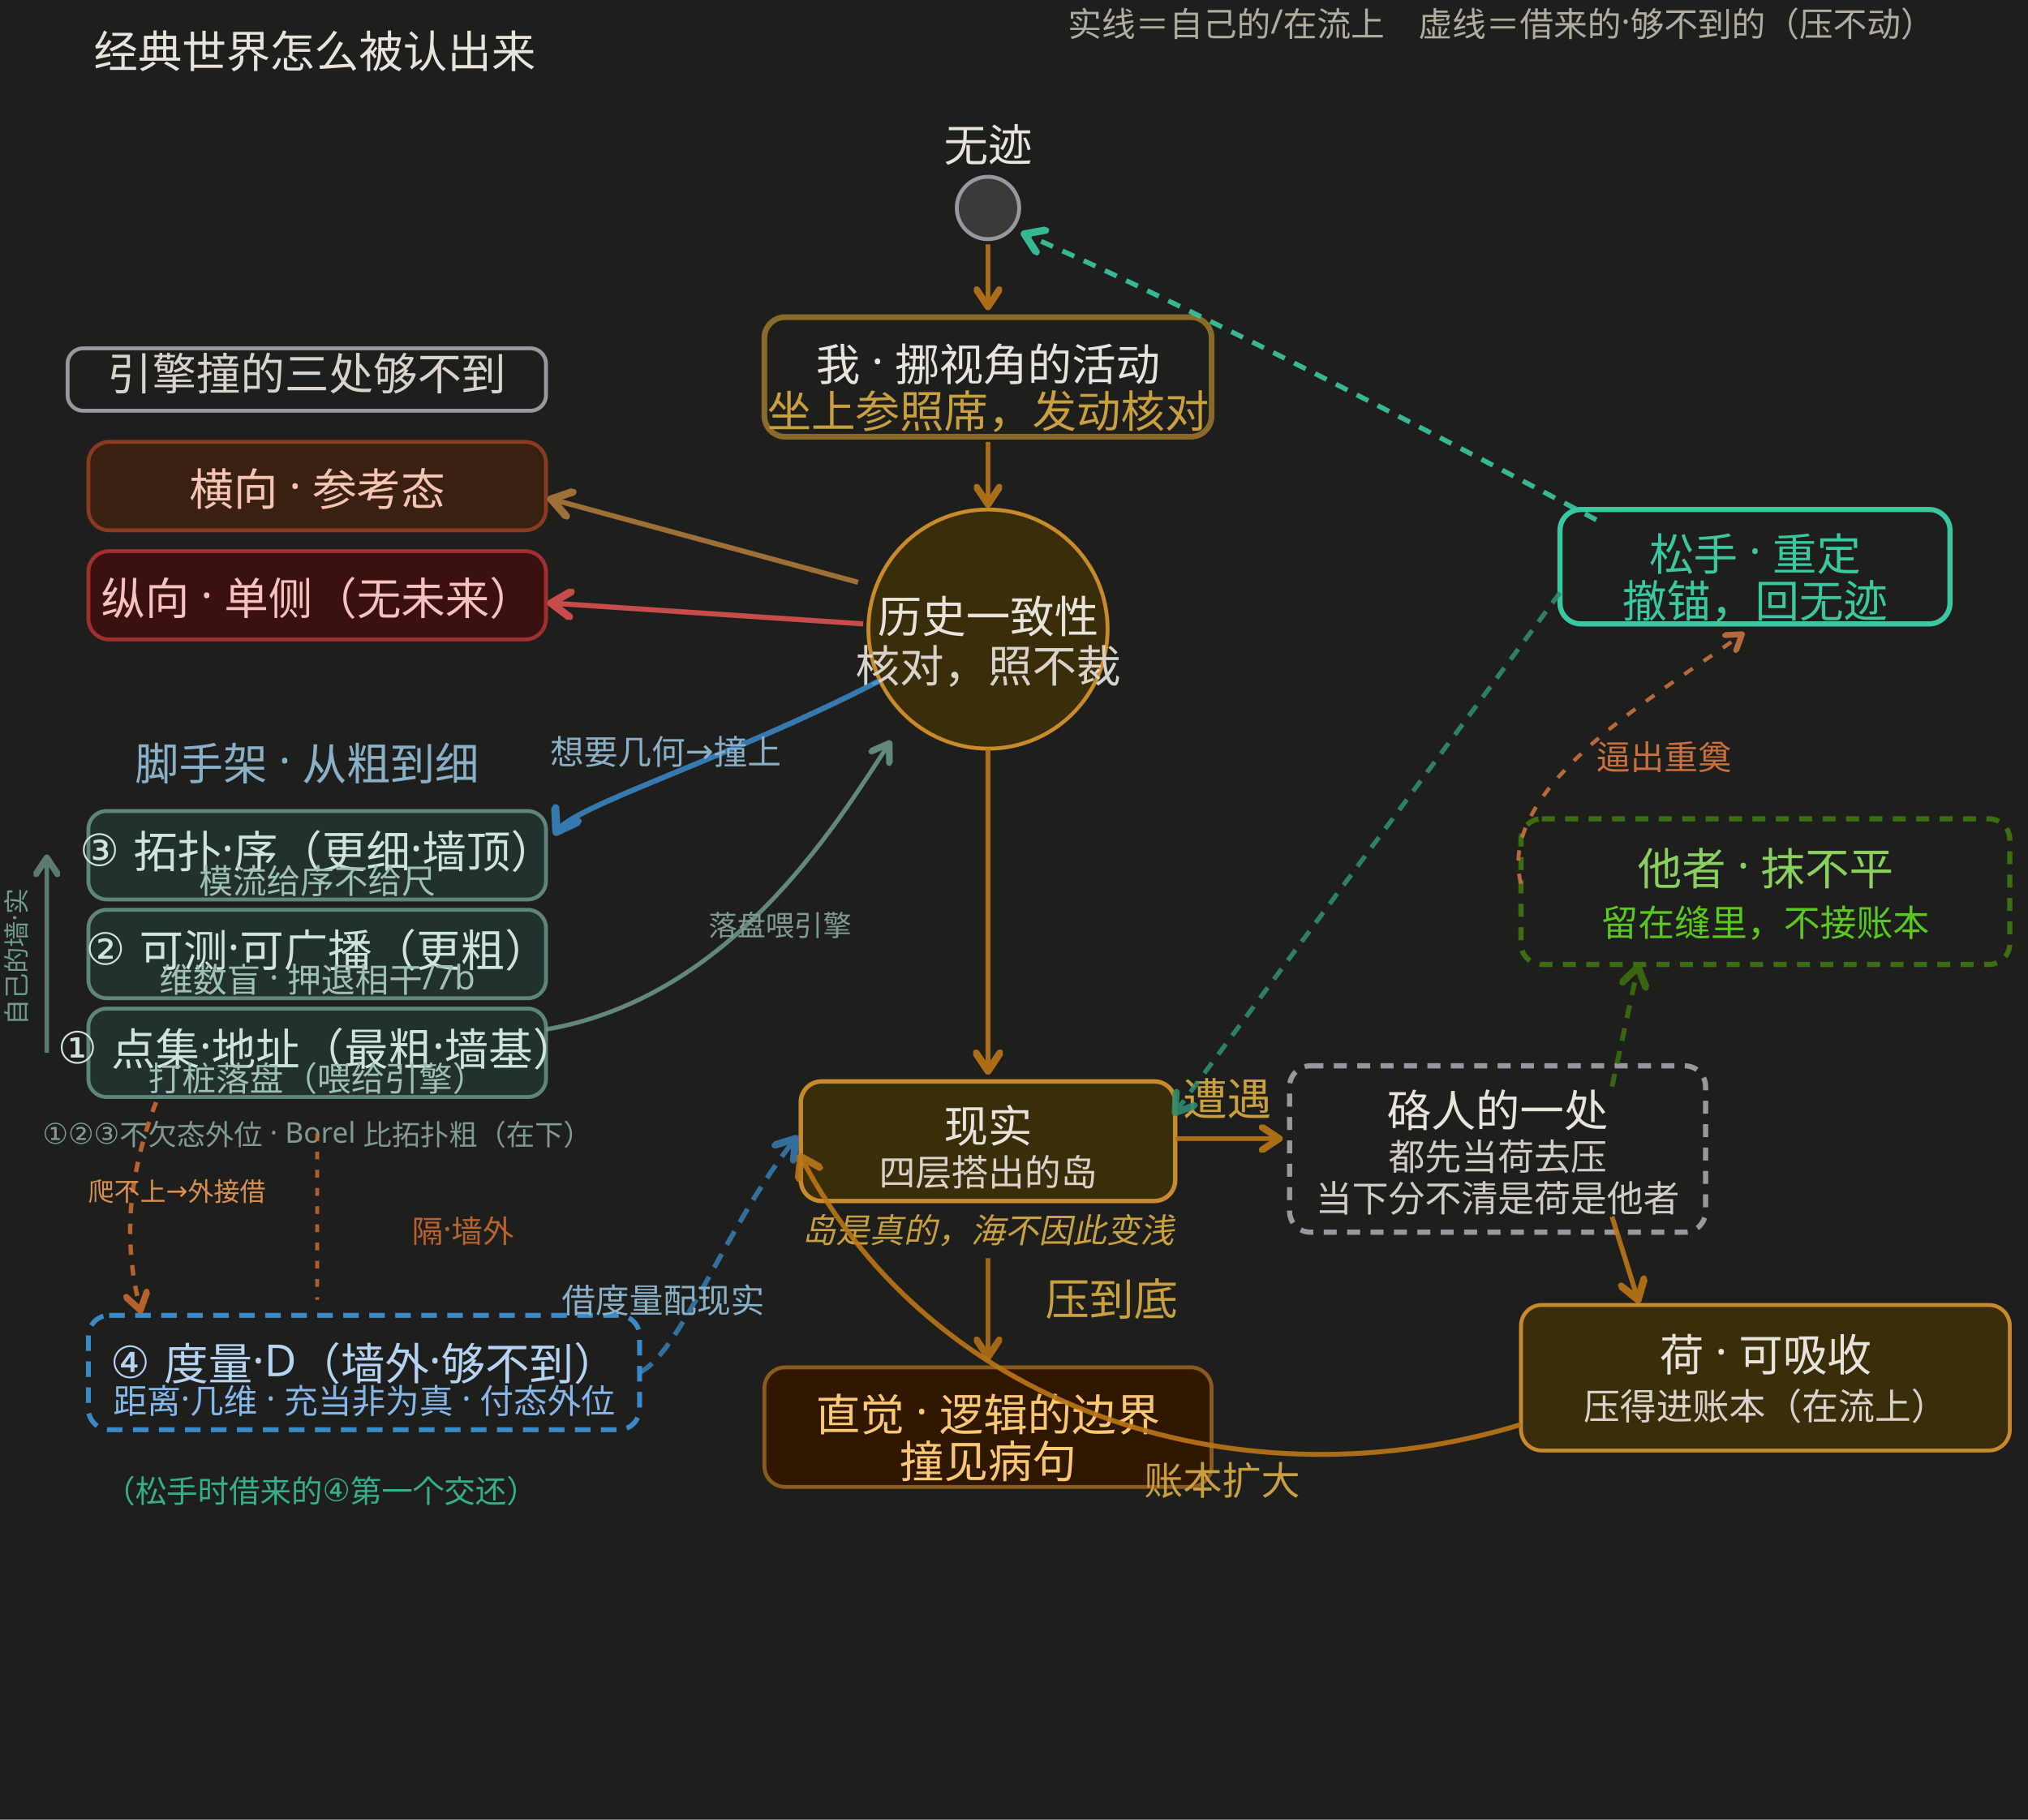
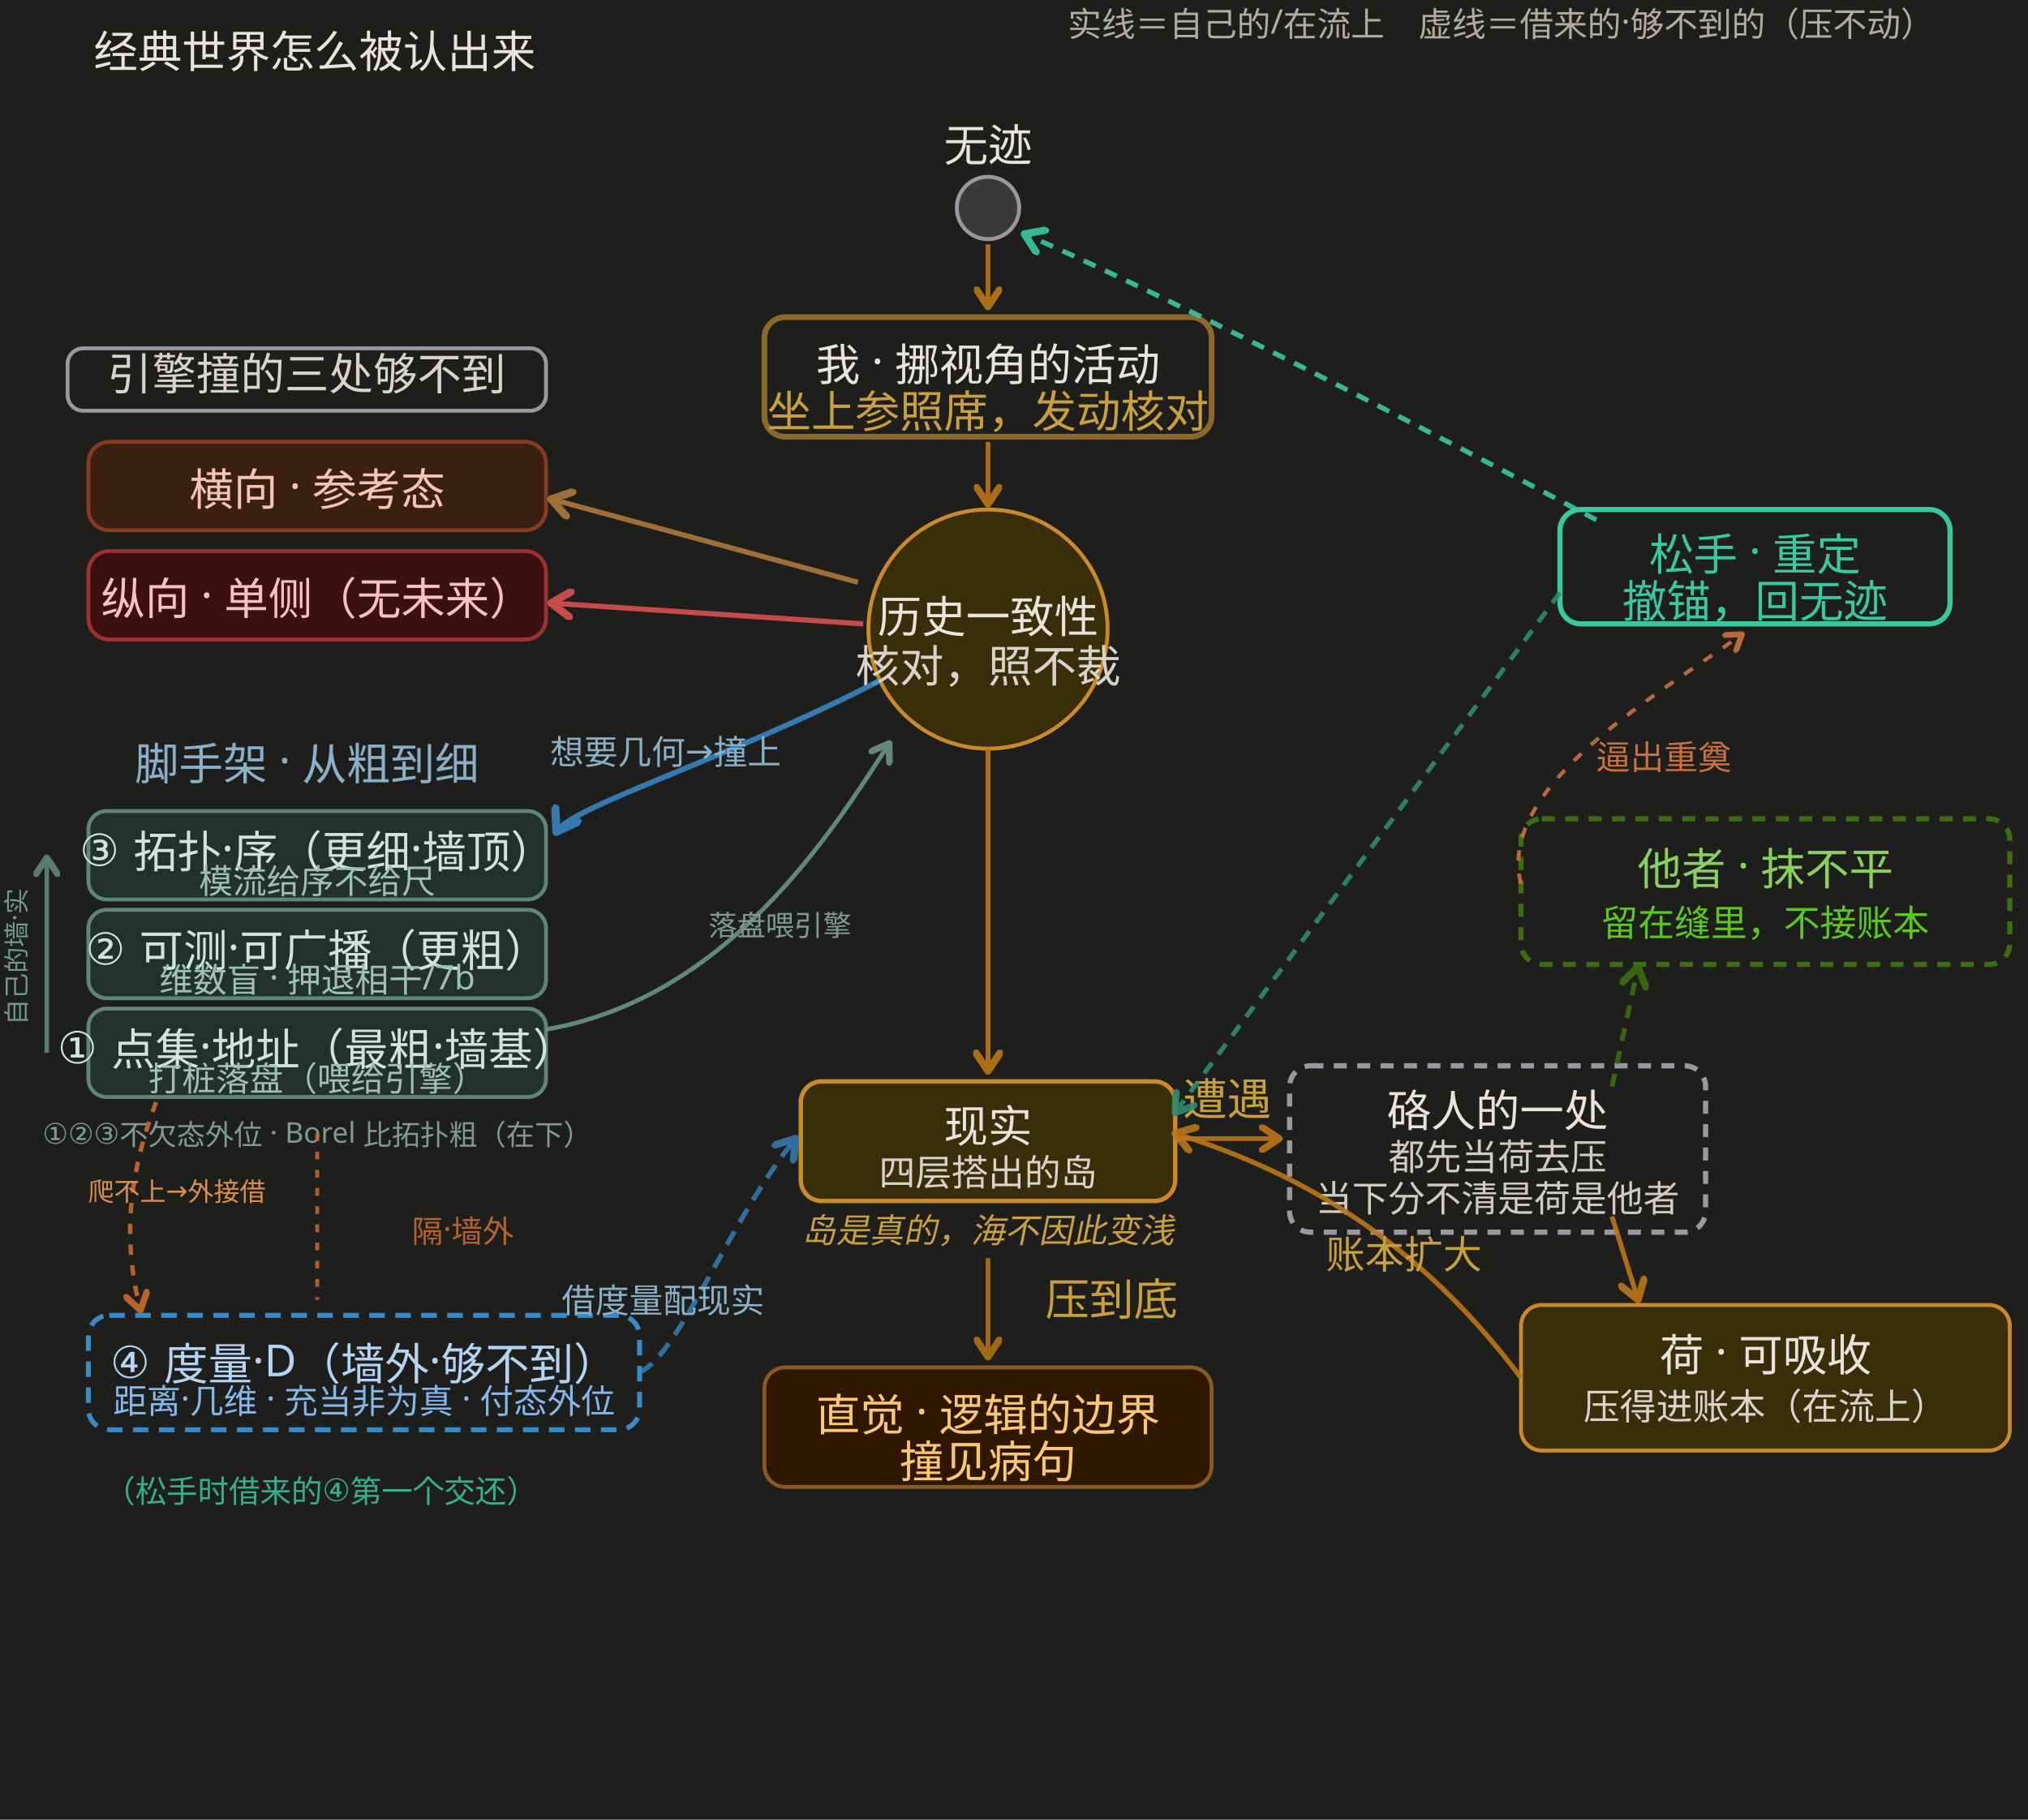
<svg xmlns="http://www.w3.org/2000/svg" preserveAspectRatio="xMidYMid meet" width="100%" viewBox="0 0 780 700" role="img">
  <rect x="0" y="0" width="780" height="700" fill="#1e1e1c" />
  <defs>
    <marker id="arrow" viewBox="0 0 10 10" refX="8" refY="5" markerWidth="6" markerHeight="6" orient="auto-start-reverse">
      <path d="M2 1L8 5L2 9" fill="none" stroke="context-stroke" stroke-width="2.5" stroke-linecap="round" stroke-linejoin="round" />
    </marker>
  </defs>
  <text x="36" y="26" fill="#e8e4dc" font-family="'Anthropic Sans',sans-serif" font-size="17" font-weight="500">经典世界怎么被认出来</text>
  <text x="744" y="14" text-anchor="end" fill="#b0aca0" font-family="'Anthropic Sans',sans-serif" font-size="13">实线＝自己的/在流上　虚线＝借来的·够不到的（压不动）</text>
  <a href="02_start.html#scene-wuji" target="_top">
    <g>
      <circle cx="380" cy="80" r="12" fill="#3a3a38" stroke="#9b97a0" stroke-width="1.5" />
      <text x="380" y="62" text-anchor="middle" fill="#e8e4dc" font-family="'Anthropic Sans',sans-serif" font-size="17" font-weight="500">无迹</text>
    </g>
  </a>
  <line x1="380" y1="94" x2="380" y2="118" stroke="#ba7517" stroke-width="1.8" opacity="0.9" marker-end="url(#arrow)" />
  <a href="07_worldtopos.html#scene-wo" target="_top">
    <g>
      <rect x="294" y="122" width="172" height="46" rx="8" fill="none" stroke="#8a6a2a" stroke-width="2.2" />
      <text x="380" y="139" text-anchor="middle" dominant-baseline="central" fill="#e8e4dc" font-family="'Anthropic Sans',sans-serif" font-size="17" font-weight="500">我 · 挪视角的活动</text>
      <text x="380" y="157" text-anchor="middle" dominant-baseline="central" fill="#c8a040" font-family="'Anthropic Sans',sans-serif" font-size="17">坐上参照席，发动核对</text>
    </g>
  </a>
  <line x1="380" y1="170" x2="380" y2="194" stroke="#ba7517" stroke-width="1.8" opacity="0.9" marker-end="url(#arrow)" />
  <a href="07_worldtopos.html#scene-lishi" target="_top">
    <g>
      <circle cx="380" cy="242" r="46" fill="#3a2e0a" stroke="#c88a2a" stroke-width="1.5" />
      <text x="380" y="236" text-anchor="middle" dominant-baseline="central" fill="#e8e4dc" font-family="'Anthropic Sans',sans-serif" font-size="17" font-weight="500">历史一致性</text>
      <text x="380" y="255" text-anchor="middle" dominant-baseline="central" fill="#d8d4cc" font-family="'Anthropic Sans',sans-serif" font-size="17">核对，照不裁</text>
    </g>
  </a>
  <line x1="380" y1="288" x2="380" y2="412" stroke="#ba7517" stroke-width="1.9" opacity="0.9" marker-end="url(#arrow)" />
  <a href="10_classicalworld.html#scene-xianshi" target="_top">
    <g>
      <rect x="308" y="416" width="144" height="46" rx="8" fill="#3a2e0a" stroke="#c88a2a" stroke-width="1.7" />
      <text x="380" y="432" text-anchor="middle" dominant-baseline="central" fill="#e8e4dc" font-family="'Anthropic Sans',sans-serif" font-size="17" font-weight="500">现实</text>
      <text x="380" y="450" text-anchor="middle" dominant-baseline="central" fill="#d8d4cc" font-family="'Anthropic Sans',sans-serif" font-size="14">四层搭出的岛</text>
    </g>
  </a>
  <text x="380" y="478" text-anchor="middle" fill="#c8a040" font-family="'Anthropic Sans',sans-serif" font-size="13" font-style="italic">岛是真的，海不因此变浅</text>
  <line x1="380" y1="484" x2="380" y2="522" stroke="#ba7517" stroke-width="1.8" opacity="0.85" marker-end="url(#arrow)" />
  <text x="402" y="506" fill="#c8a040" font-family="'Anthropic Sans',sans-serif" font-size="17">压到底</text>
  <a href="08_intuition.html#scene-luoji" target="_top">
    <g>
      <rect x="294" y="526" width="172" height="46" rx="8" fill="#301800" stroke="#8a5a20" stroke-width="1.5" />
      <text x="380" y="543" text-anchor="middle" dominant-baseline="central" fill="#FAC775" font-family="'Anthropic Sans',sans-serif" font-size="17" font-weight="500">直觉 · 逻辑的边界</text>
      <text x="380" y="561" text-anchor="middle" dominant-baseline="central" fill="#FAC775" font-family="'Anthropic Sans',sans-serif" font-size="17">撞见病句</text>
    </g>
  </a>
  <a href="05_unknowable.html#scene-sanzhong" target="_top">
    <g>
      <text x="118" y="150" text-anchor="middle" fill="#d8d4cc" font-family="'Anthropic Sans',sans-serif" font-size="17">引擎撞的三处够不到</text>
      <rect x="26" y="134" width="184" height="24" rx="6" fill="none" stroke="#9b97a0" stroke-width="1.5" />
    </g>
  </a>
  <a href="04_intentionality.html#scene-heng" target="_top">
    <g>
      <rect x="34" y="170" width="176" height="34" rx="8" fill="#3a2010" stroke="#8a3a20" stroke-width="1.5" />
      <text x="122" y="187" text-anchor="middle" dominant-baseline="central" fill="#F5C4B3" font-family="'Anthropic Sans',sans-serif" font-size="17" font-weight="500">横向 · 参考态</text>
    </g>
  </a>
  <line x1="330" y1="224" x2="212" y2="192" stroke="#c88a40" stroke-width="2.0" opacity="0.75" marker-end="url(#arrow)" />
  <a href="03_twostreams.html#scene-zong" target="_top">
    <g>
      <rect x="34" y="212" width="176" height="34" rx="8" fill="#3a1010" stroke="#a03030" stroke-width="1.5" />
      <text x="122" y="229" text-anchor="middle" dominant-baseline="central" fill="#F7C1C1" font-family="'Anthropic Sans',sans-serif" font-size="17" font-weight="500">纵向 · 单侧（无未来）</text>
    </g>
  </a>
  <line x1="332" y1="240" x2="212" y2="232" stroke="#d85050" stroke-width="2.0" opacity="0.9" marker-end="url(#arrow)" />
  <text x="118" y="300" text-anchor="middle" fill="#8ab0c8" font-family="'Anthropic Sans',sans-serif" font-size="17" font-weight="500">脚手架 · 从粗到细</text>
  <path d="M338 262 C 280 292, 220 310, 214 320" fill="none" stroke="#3a8ac8" stroke-width="2.1" opacity="0.85" marker-end="url(#arrow)" />
  <text x="256" y="294" text-anchor="middle" fill="#8ab0c8" font-family="'Anthropic Sans',sans-serif" font-size="13">想要几何→撞上</text>
  <g>
    <rect x="34" y="312" width="176" height="34" rx="7" fill="#22302e" stroke="#5f857b" stroke-width="1.5" />
    <text x="122" y="324" text-anchor="middle" dominant-baseline="central" fill="#cfe4dc" font-family="'Anthropic Sans',sans-serif" font-size="17" font-weight="500">③ 拓扑·序（更细·墙顶）</text>
    <text x="122" y="338" text-anchor="middle" dominant-baseline="central" fill="#9ec0b6" font-family="'Anthropic Sans',sans-serif" font-size="13">模流给序不给尺</text>
  </g>
  <g>
    <rect x="34" y="350" width="176" height="34" rx="7" fill="#22302e" stroke="#5f857b" stroke-width="1.5" />
    <text x="122" y="362" text-anchor="middle" dominant-baseline="central" fill="#cfe4dc" font-family="'Anthropic Sans',sans-serif" font-size="17" font-weight="500">② 可测·可广播（更粗）</text>
    <text x="122" y="376" text-anchor="middle" dominant-baseline="central" fill="#9ec0b6" font-family="'Anthropic Sans',sans-serif" font-size="13">维数盲 · 押退相干/7b</text>
  </g>
  <g>
    <rect x="34" y="388" width="176" height="34" rx="7" fill="#22302e" stroke="#5f857b" stroke-width="1.5" />
    <text x="122" y="400" text-anchor="middle" dominant-baseline="central" fill="#cfe4dc" font-family="'Anthropic Sans',sans-serif" font-size="17" font-weight="500">① 点集·地址（最粗·墙基）</text>
    <text x="122" y="414" text-anchor="middle" dominant-baseline="central" fill="#9ec0b6" font-family="'Anthropic Sans',sans-serif" font-size="13">打桩落盘（喂给引擎）</text>
  </g>
  <line x1="18" y1="405" x2="18" y2="330" stroke="#6f9a8e" stroke-width="1.7" opacity="0.75" marker-end="url(#arrow)" />
  <text x="10" y="368" text-anchor="middle" fill="#6f9a8e" font-family="'Anthropic Sans',sans-serif" font-size="10" transform="rotate(-90 10 368)">自己的墙·实</text>
  <text x="122" y="440" text-anchor="middle" fill="#7f9a92" font-family="'Anthropic Sans',sans-serif" font-size="11">①②③不欠态外位 · Borel 比拓扑粗（在下）</text>
  <path d="M210 396 C 280 384, 320 320, 342 286" fill="none" stroke="#6f9a8e" stroke-width="1.7" opacity="0.85" marker-end="url(#arrow)" />
  <text x="300" y="360" text-anchor="middle" fill="#7f9a92" font-family="'Anthropic Sans',sans-serif" font-size="11">落盘喂引擎</text>
  <line x1="122" y1="436" x2="122" y2="500" stroke="#c86a30" stroke-width="1.5" stroke-dasharray="3 4" opacity="0.85" />
  <text x="178" y="478" text-anchor="middle" fill="#c86a30" font-family="'Anthropic Sans',sans-serif" font-size="12" opacity="0.9">隔·墙外</text>
  <a href="09_assertion.html#scene-dui" target="_top">
    <g>
      <rect x="34" y="506" width="212" height="44" rx="8" fill="none" stroke="#3a8ac8" stroke-width="1.9" stroke-dasharray="6 4" />
      <text x="140" y="521" text-anchor="middle" dominant-baseline="central" fill="#B5D4F4" font-family="'Anthropic Sans',sans-serif" font-size="17" font-weight="500">④ 度量·D（墙外·够不到）</text>
      <text x="140" y="538" text-anchor="middle" dominant-baseline="central" fill="#85B7EB" font-family="'Anthropic Sans',sans-serif" font-size="13">距离·几维 · 充当非为真 · 付态外位</text>
    </g>
  </a>
  <path d="M60 424 C 48 456, 48 480, 54 504" fill="none" stroke="#c86a30" stroke-width="1.7" opacity="0.9" stroke-dasharray="4 4" marker-end="url(#arrow)" />
  <text x="68" y="462" text-anchor="middle" fill="#d89050" font-family="'Anthropic Sans',sans-serif" font-size="10">爬不上→外接借</text>
  <path d="M246 528 C 262 520, 280 470, 306 438" fill="none" stroke="#3a8ac8" stroke-width="1.9" opacity="0.75" stroke-dasharray="6 4" marker-end="url(#arrow)" />
  <text x="255" y="505" text-anchor="middle" fill="#8ab0c8" font-family="'Anthropic Sans',sans-serif" font-size="13">借度量配现实</text>
  <line x1="452" y1="438" x2="492" y2="438" stroke="#ba7517" stroke-width="1.8" opacity="0.9" marker-end="url(#arrow)" />
  <text x="472" y="429" text-anchor="middle" fill="#c8a040" font-family="'Anthropic Sans',sans-serif" font-size="17">遭遇</text>
  <g>
    <rect x="496" y="410" width="160" height="64" rx="8" fill="none" stroke="#9b97a0" stroke-width="2.0" stroke-dasharray="5 4" />
    <text x="576" y="426" text-anchor="middle" dominant-baseline="central" fill="#e8e4dc" font-family="'Anthropic Sans',sans-serif" font-size="17" font-weight="500">硌人的一处</text>
    <text x="576" y="444" text-anchor="middle" dominant-baseline="central" fill="#d0ccc4" font-family="'Anthropic Sans',sans-serif" font-size="14">都先当荷去压</text>
    <text x="576" y="460" text-anchor="middle" dominant-baseline="central" fill="#d0ccc4" font-family="'Anthropic Sans',sans-serif" font-size="14">当下分不清是荷是他者</text>
  </g>
  <line x1="620" y1="418" x2="630" y2="372" stroke="#3b6d11" stroke-width="1.9" opacity="0.9" stroke-dasharray="5 4" marker-end="url(#arrow)" />
  <g>
    <rect x="585" y="315" width="188" height="56" rx="8" fill="none" stroke="#3b6d11" stroke-width="2.0" stroke-dasharray="5 4" />
    <text x="679" y="333" text-anchor="middle" dominant-baseline="central" fill="#8ad060" font-family="'Anthropic Sans',sans-serif" font-size="17" font-weight="500">他者 · 抹不平</text>
    <text x="679" y="354" text-anchor="middle" dominant-baseline="central" fill="#5ac820" font-family="'Anthropic Sans',sans-serif" font-size="14">留在缝里，不接账本</text>
  </g>
  <path d="M585 340 C 575 302, 640 266, 670 244" fill="none" stroke="#c87040" stroke-width="1.5" opacity="0.9" stroke-dasharray="4 5" marker-end="url(#arrow)" />
  <text x="640" y="296" text-anchor="middle" fill="#c87040" font-family="'Anthropic Sans',sans-serif" font-size="13">逼出重奠</text>
  <line x1="620" y1="468" x2="630" y2="500" stroke="#ba7517" stroke-width="1.9" opacity="0.9" marker-end="url(#arrow)" />
  <a href="06_theother.html#scene-he" target="_top">
    <g>
      <rect x="585" y="502" width="188" height="56" rx="8" fill="#3a2e0a" stroke="#c88a2a" stroke-width="1.5" />
      <text x="679" y="520" text-anchor="middle" dominant-baseline="central" fill="#e8e4dc" font-family="'Anthropic Sans',sans-serif" font-size="17" font-weight="500">荷 · 可吸收</text>
      <text x="679" y="540" text-anchor="middle" dominant-baseline="central" fill="#d8d4cc" font-family="'Anthropic Sans',sans-serif" font-size="14">压得进账本（在流上）</text>
    </g>
  </a>
-   <path d="M585 548 C 480 580, 360 545, 308 445" fill="none" stroke="#ba7517" stroke-width="1.9" opacity="0.9" marker-end="url(#arrow)" />
-   <text x="470" y="575" text-anchor="middle" fill="#c8a040" font-family="'Anthropic Sans',sans-serif" font-size="15">账本扩大</text>
+   <path d="M585 530 C 540 470, 490 448, 452 436" fill="none" stroke="#ba7517" stroke-width="1.9" opacity="0.9" marker-end="url(#arrow)" />
+   <text x="540" y="488" text-anchor="middle" fill="#c8a040" font-family="'Anthropic Sans',sans-serif" font-size="15">账本扩大</text>
  <a href="12_epilogue.html#scene-songshou" target="_top">
    <g>
      <rect x="600" y="196" width="150" height="44" rx="8" fill="none" stroke="#3ac8a0" stroke-width="2.0" />
      <text x="675" y="212" text-anchor="middle" dominant-baseline="central" fill="#3ac8a0" font-family="'Anthropic Sans',sans-serif" font-size="17" font-weight="500">松手 · 重定</text>
      <text x="675" y="230" text-anchor="middle" dominant-baseline="central" fill="#3ac8a0" font-family="'Anthropic Sans',sans-serif" font-size="17">撤锚，回无迹</text>
    </g>
  </a>
  <line x1="600" y1="228" x2="452" y2="428" stroke="#2f8a6e" stroke-width="1.8" opacity="0.9" stroke-dasharray="5 4" marker-end="url(#arrow)" />
  <path d="M614 200 C 520 150, 440 110, 394 90" fill="none" stroke="#3ac8a0" stroke-width="1.9" opacity="0.9" stroke-dasharray="5 4" marker-end="url(#arrow)" />
  <text x="40" y="578" text-anchor="start" fill="#3ac8a0" font-family="'Anthropic Sans',sans-serif" font-size="12" opacity="0.85">（松手时借来的④第一个交还）</text>
</svg>
